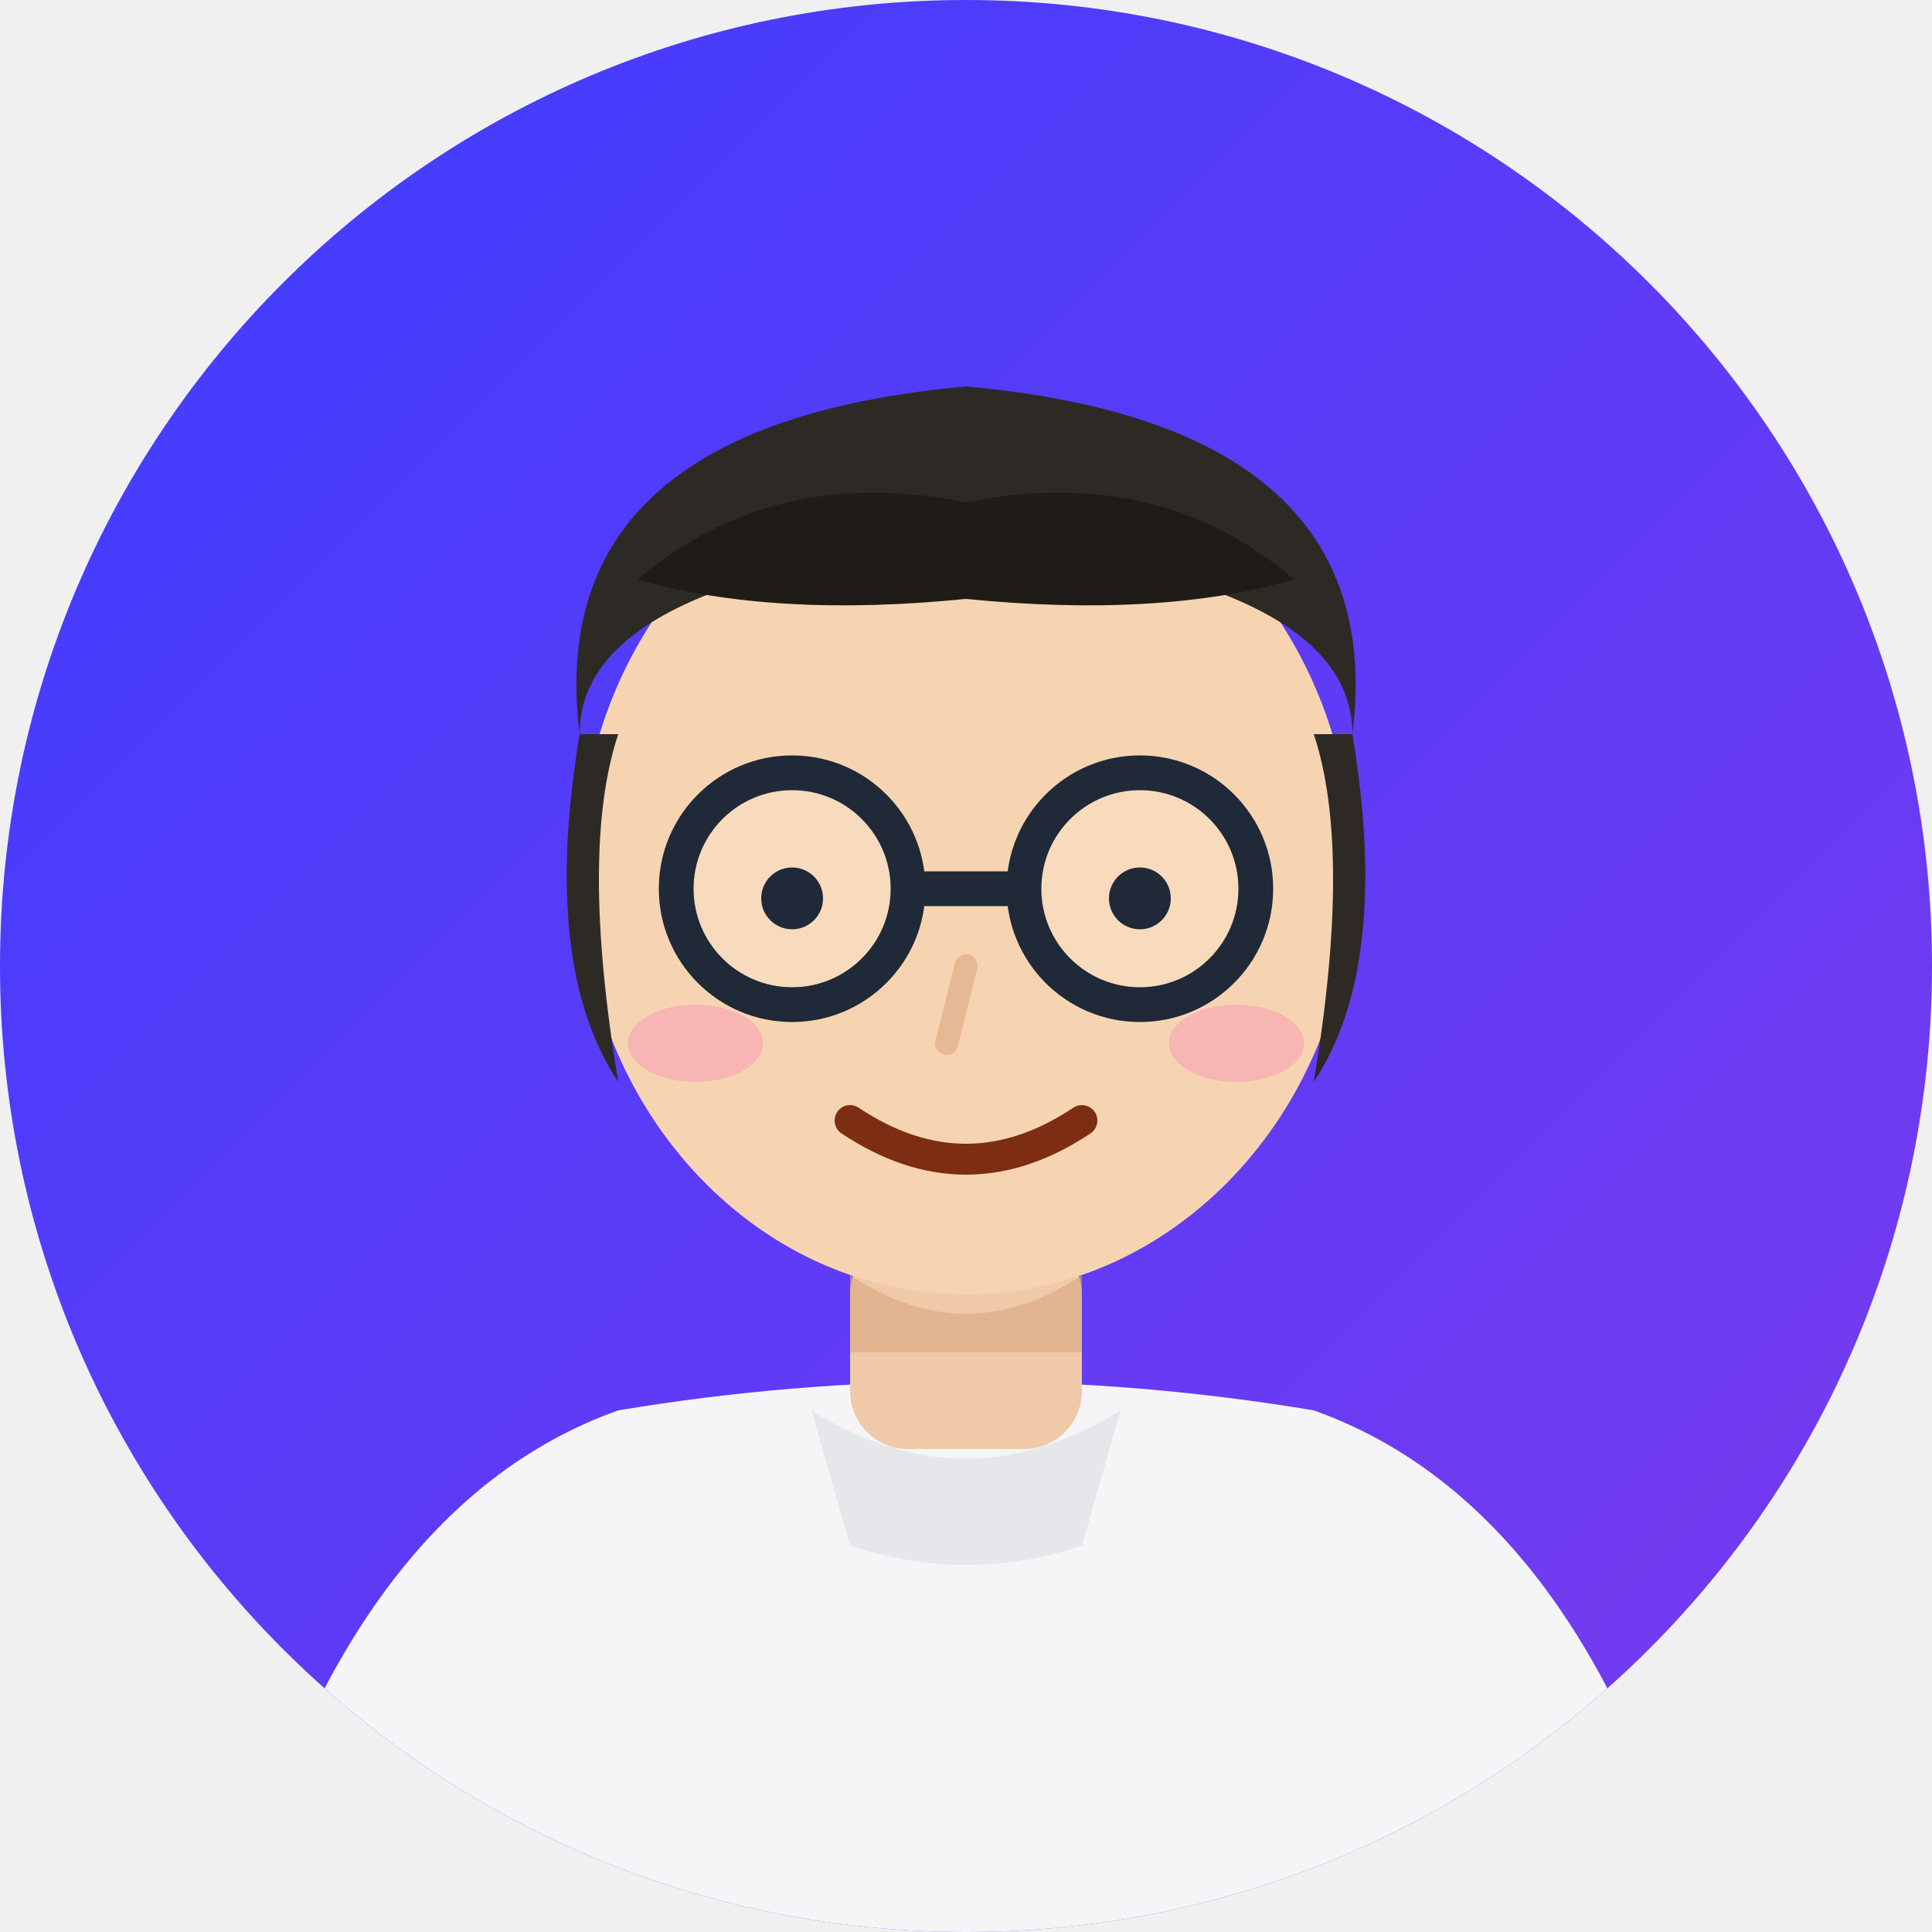
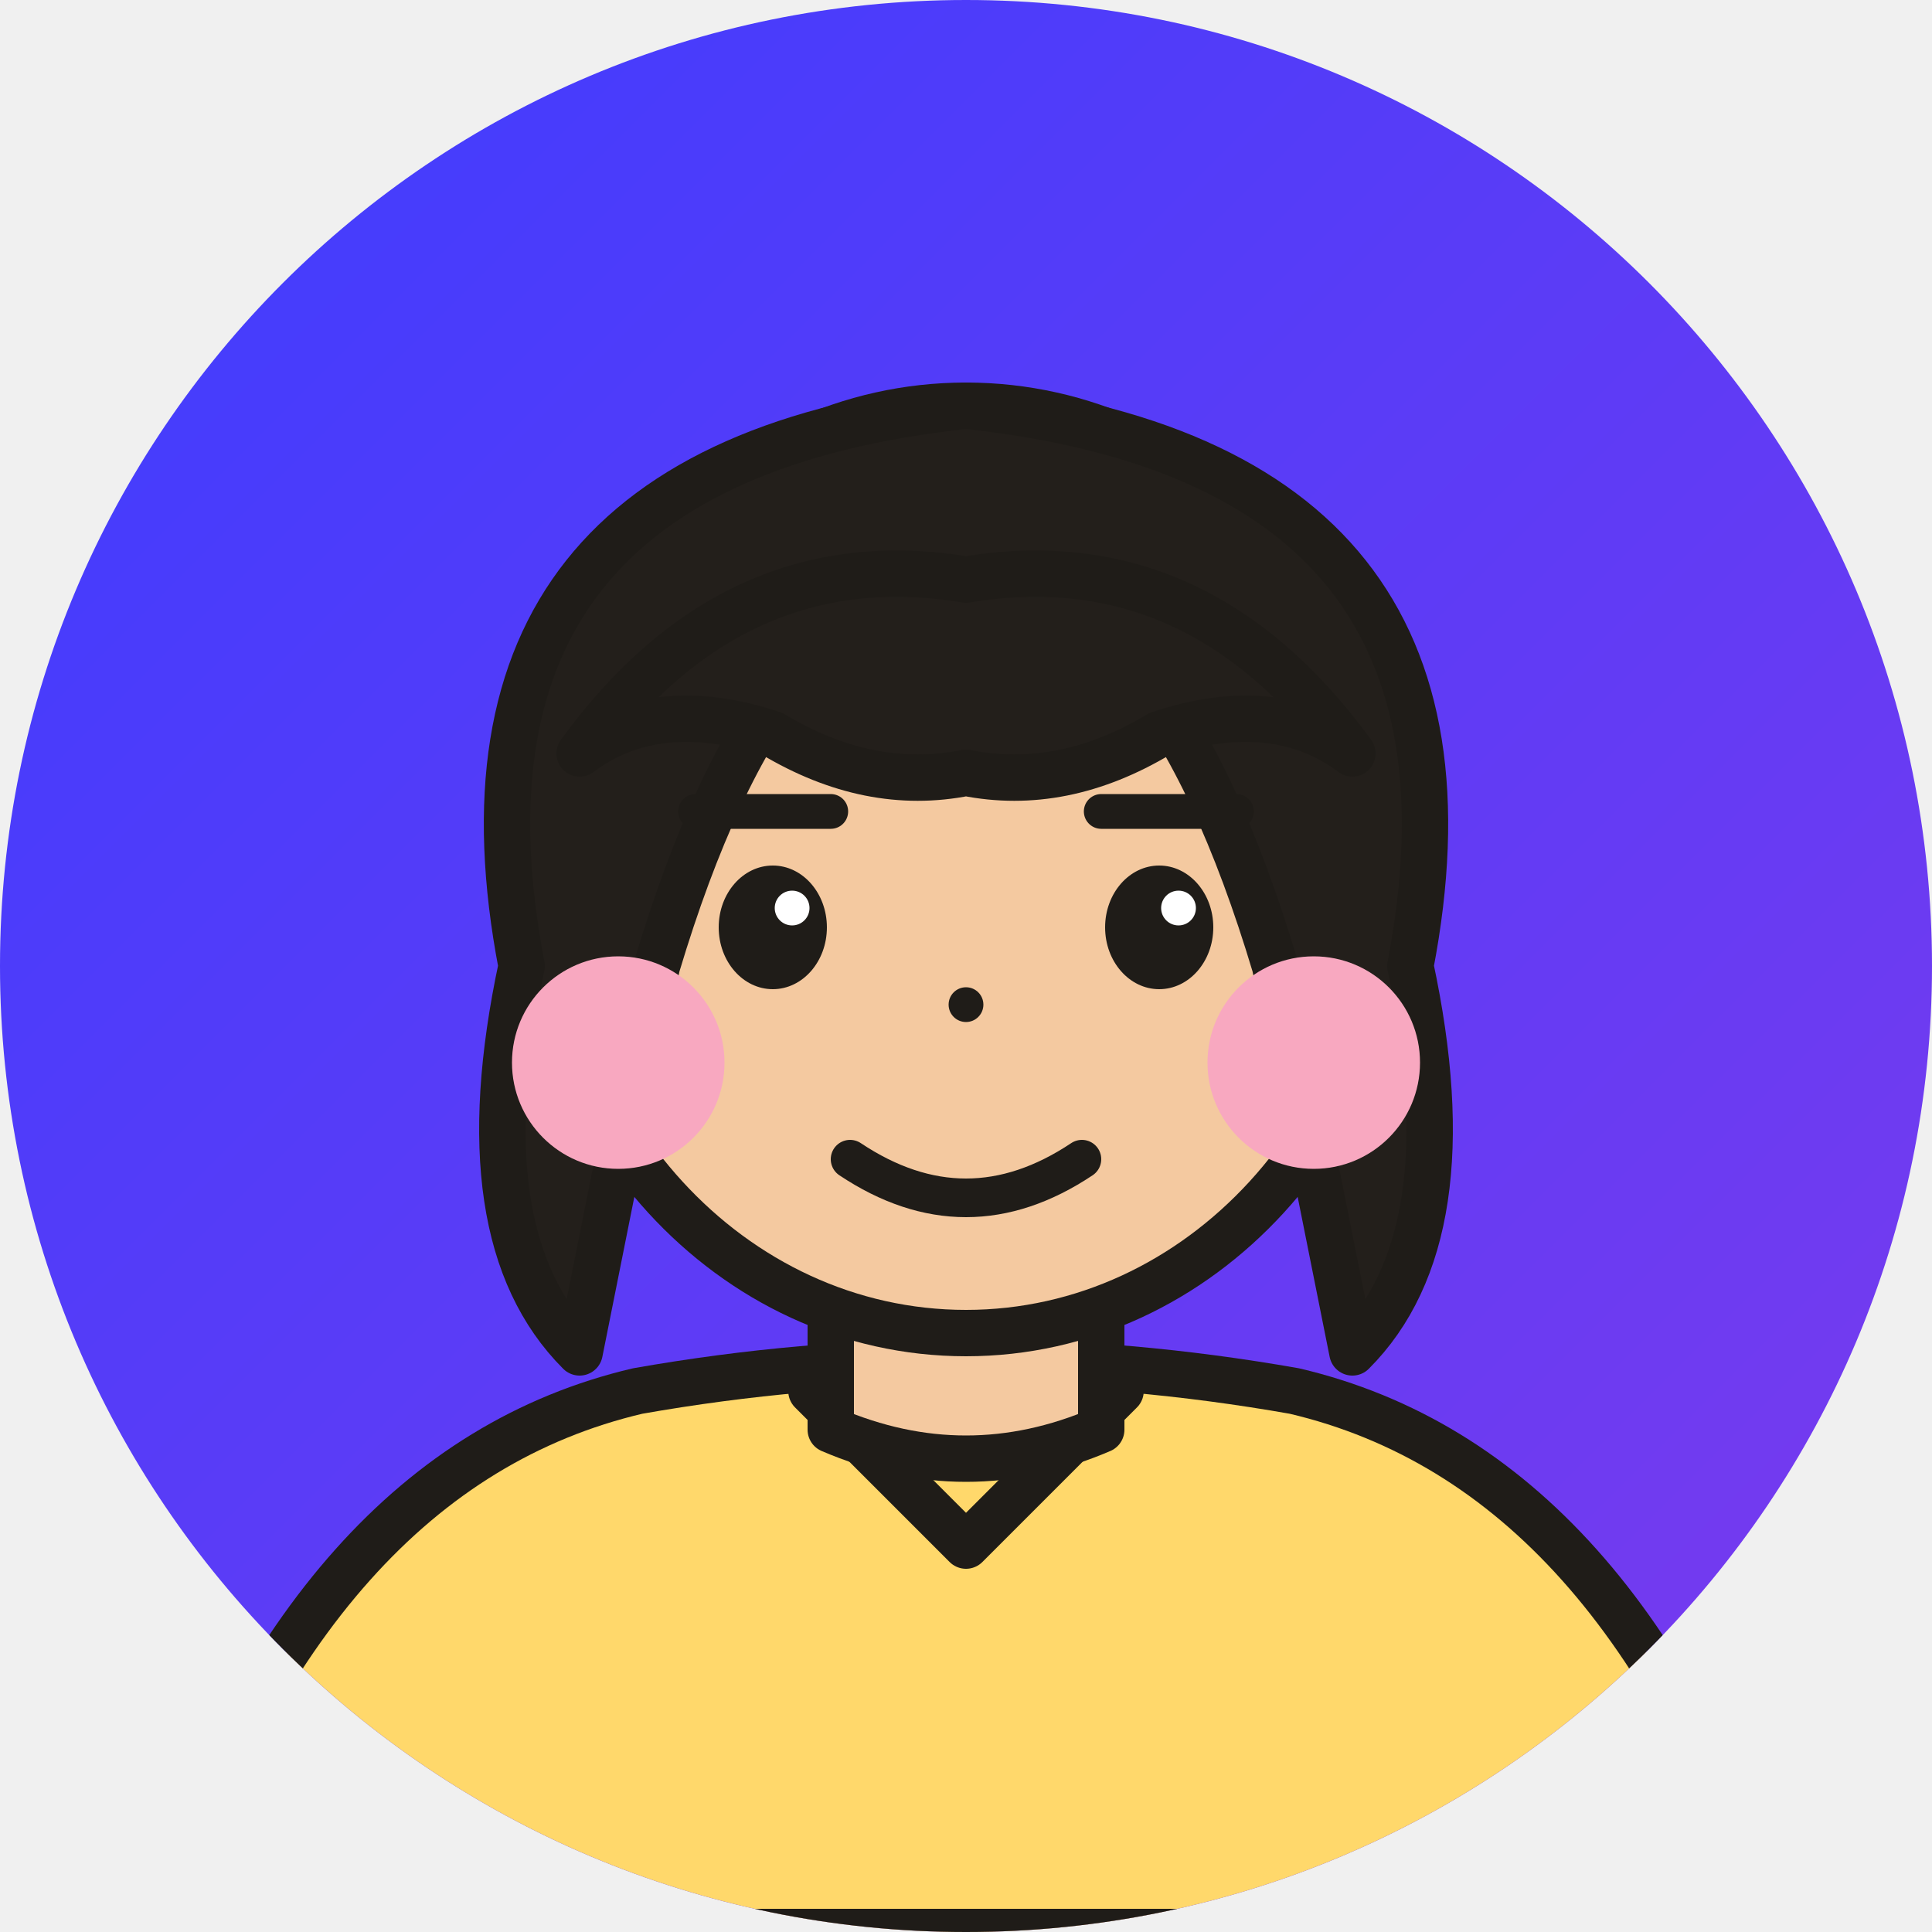
<svg xmlns="http://www.w3.org/2000/svg" viewBox="0 0 100 100" width="100" height="100">
  <defs>
    <linearGradient id="jaceBg" x1="0%" y1="0%" x2="100%" y2="100%">
      <stop offset="0%" stop-color="#3D3DFF" />
      <stop offset="100%" stop-color="#7C3AED" />
    </linearGradient>
-     <clipPath id="circleClip">
+     <clipPath id="jaceClip">
      <circle cx="50" cy="50" r="50" />
    </clipPath>
  </defs>
  <rect width="100" height="100" rx="50" fill="url(#jaceBg)" />
-   <g clip-path="url(#circleClip)">
-     <path d="M 12 100 Q 18 78 32 73 Q 50 70 68 73 Q 82 78 88 100 Z" fill="#F5F5F7" />
-     <path d="M 42 73 Q 50 78 58 73 L 56 80 Q 50 82 44 80 Z" fill="#E5E7EB" />
-     <rect x="44" y="64" width="12" height="11" rx="3" fill="#EFC9A8" />
-     <path d="M 44 66 Q 50 70 56 66 L 56 70 L 44 70 Z" fill="#D9A77F" opacity="0.6" />
-     <ellipse cx="50" cy="45" rx="20" ry="22" fill="#F7D4B1" />
-     <path d="M 30 38 Q 28 22 50 20 Q 72 22 70 38 Q 70 30 50 28 Q 30 30 30 38 Z" fill="#2D2A26" />
-     <path d="M 33 30 Q 40 24 50 26 Q 60 24 67 30 Q 60 32 50 31 Q 40 32 33 30 Z" fill="#1F1C18" />
-     <path d="M 30 38 Q 28 50 32 56 Q 30 44 32 38 Z" fill="#2D2A26" />
-     <path d="M 70 38 Q 72 50 68 56 Q 70 44 68 38 Z" fill="#2D2A26" />
-     <circle cx="41" cy="46" r="6" stroke="#1F2937" stroke-width="1.8" fill="rgba(255,255,255,0.15)" />
-     <circle cx="59" cy="46" r="6" stroke="#1F2937" stroke-width="1.8" fill="rgba(255,255,255,0.15)" />
-     <line x1="47" y1="46" x2="53" y2="46" stroke="#1F2937" stroke-width="1.8" />
-     <circle cx="41" cy="46.5" r="1.6" fill="#1F2937" />
-     <circle cx="59" cy="46.5" r="1.6" fill="#1F2937" />
-     <ellipse cx="36" cy="54" rx="3.5" ry="2" fill="rgba(244, 114, 182, 0.32)" />
-     <ellipse cx="64" cy="54" rx="3.5" ry="2" fill="rgba(244, 114, 182, 0.32)" />
-     <path d="M 44 58 Q 50 62 56 58" stroke="#7C2D12" stroke-width="1.6" fill="none" stroke-linecap="round" />
-     <path d="M 50 50 L 49 54" stroke="#D9A77F" stroke-width="1.2" fill="none" stroke-linecap="round" opacity="0.6" />
+   <g clip-path="url(#jaceClip)" stroke="#1F1C18" stroke-width="2.4" stroke-linejoin="round" stroke-linecap="round">
+     <path d="M 8 100 Q 16 76, 33 72 Q 50 69, 67 72 Q 84 76, 92 100 Z" fill="#FFD86B" />
+     <path d="M 42 72 L 50 80 L 58 72" fill="none" />
+     <path d="M 43 65 L 43 74 Q 50 77, 57 74 L 57 65 Z" fill="#F4C9A0" />
+     <ellipse cx="50" cy="45" rx="22" ry="24" fill="#F4C9A0" />
+     <path d="M 27 50 Q 22 24, 50 21 Q 78 24, 73 50 Q 76 64, 70 70 L 66 50 Q 60 30, 50 30 Q 40 30, 34 50 L 30 70 Q 24 64, 27 50 Z" fill="#231F1B" />
+     <path d="M 30 39 Q 38 28, 50 30 Q 62 28, 70 39 Q 66 36, 60 38 Q 55 41, 50 40 Q 45 41, 40 38 Q 34 36, 30 39 Z" fill="#231F1B" />
+     <circle cx="32" cy="55" r="5.5" fill="#F8A8C0" stroke="none" />
+     <circle cx="68" cy="55" r="5.5" fill="#F8A8C0" stroke="none" />
+     <ellipse cx="40" cy="48" rx="2.8" ry="3.2" fill="#1F1C18" stroke="none" />
+     <ellipse cx="60" cy="48" rx="2.8" ry="3.2" fill="#1F1C18" stroke="none" />
+     <circle cx="41" cy="47" r="0.9" fill="white" stroke="none" />
+     <circle cx="61" cy="47" r="0.9" fill="white" stroke="none" />
+     <path d="M 36 42 L 43 42" fill="none" stroke-width="1.8" />
+     <path d="M 57 42 L 64 42" fill="none" stroke-width="1.8" />
+     <path d="M 44 60 Q 50 64, 56 60" fill="none" stroke-width="2" />
+     <circle cx="50" cy="52" r="0.9" fill="#1F1C18" stroke="none" />
  </g>
</svg>
